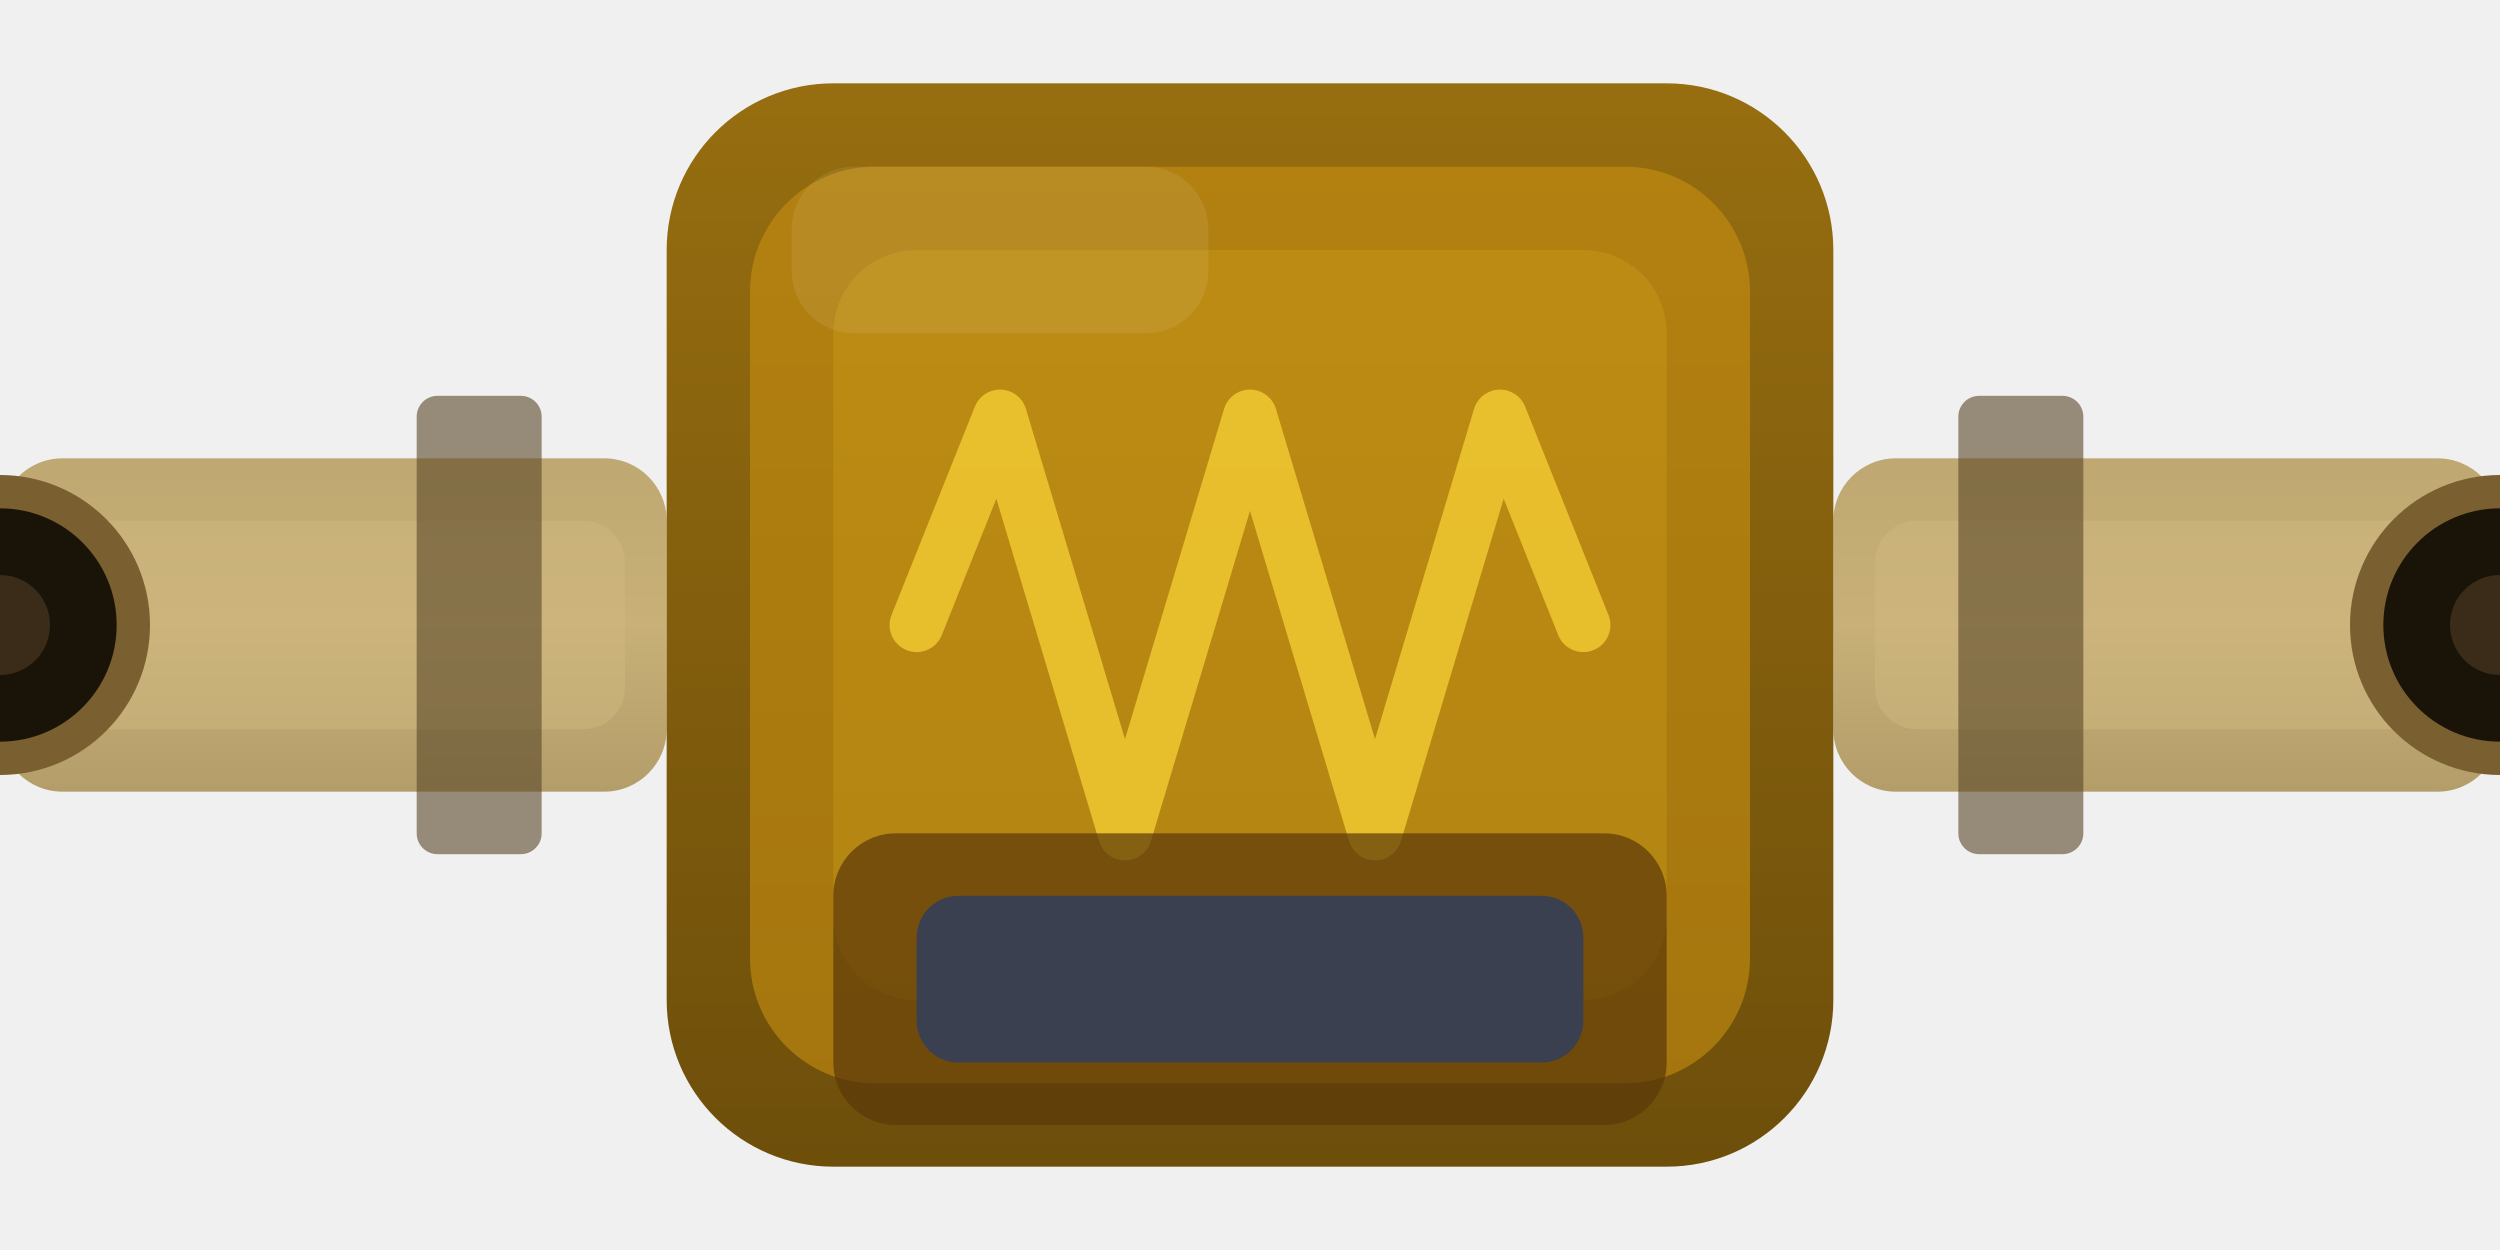
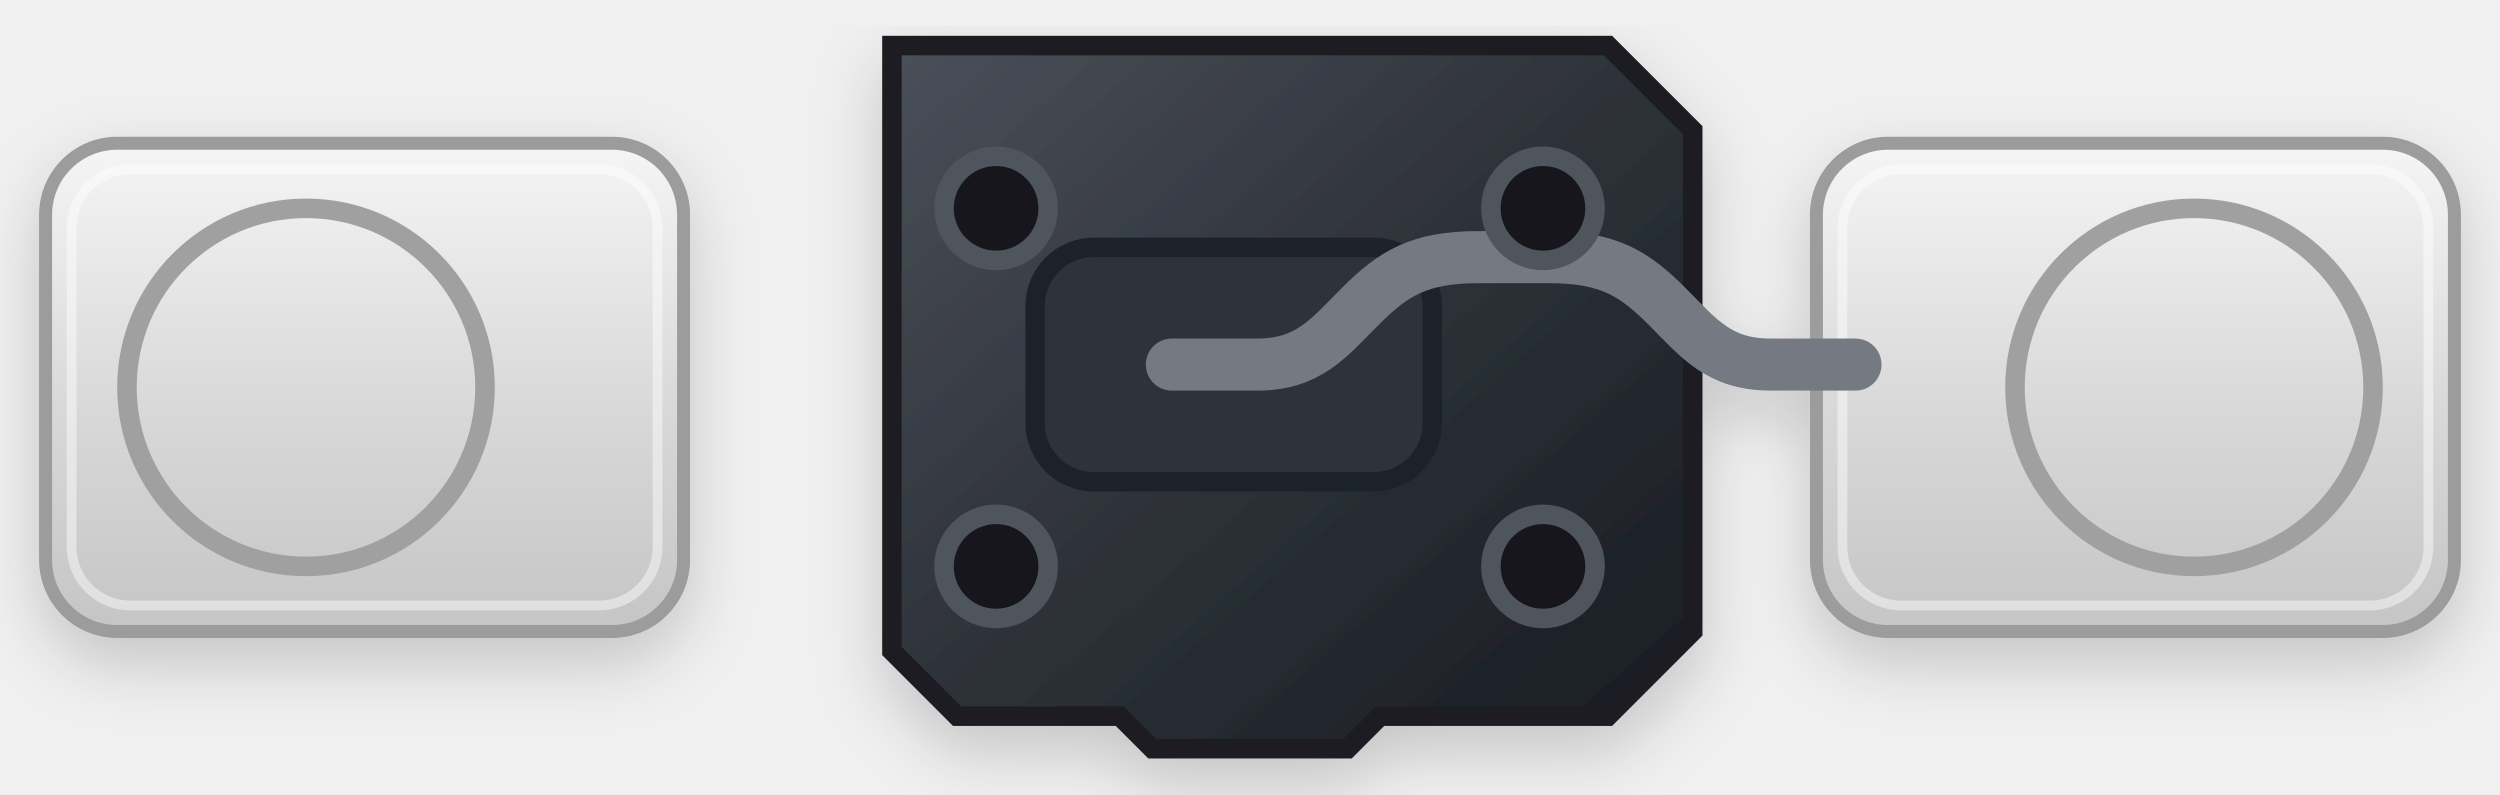
- <svg xmlns="http://www.w3.org/2000/svg" viewBox="-30 -15 60 30">
+ <svg xmlns="http://www.w3.org/2000/svg" width="768" height="244" viewBox="128 388 768 244" role="img" aria-label="midi_fuse">
  <defs>
-     <linearGradient id="blade" x1="0" y1="-15" x2="0" y2="15" gradientUnits="userSpaceOnUse">
-       <stop offset="0%" stop-color="#a89060" />
-       <stop offset="50%" stop-color="#c8b078" />
-       <stop offset="100%" stop-color="#7a6840" />
+     <linearGradient id="metal" x1="0" y1="0" x2="0" y2="1">
+       <stop offset="0%" stop-color="#f5f5f5" />
+       <stop offset="55%" stop-color="#d8d8d8" />
+       <stop offset="100%" stop-color="#c5c5c5" />
    </linearGradient>
-     <linearGradient id="midibody" x1="0" y1="-15" x2="0" y2="15" gradientUnits="userSpaceOnUse">
-       <stop offset="0%" stop-color="#9a7010" />
-       <stop offset="100%" stop-color="#6a4c0a" />
+     <linearGradient id="metalDark" x1="0" y1="0" x2="0" y2="1">
+       <stop offset="0%" stop-color="#efefef" />
+       <stop offset="100%" stop-color="#b7b7b7" />
    </linearGradient>
+     <linearGradient id="darkBody" x1="0" y1="0" x2="1" y2="1">
+       <stop offset="0%" stop-color="#4a5059" />
+       <stop offset="45%" stop-color="#2f343b" />
+       <stop offset="100%" stop-color="#171b21" />
+     </linearGradient>
+     <linearGradient id="darkBody2" x1="0" y1="0" x2="1" y2="1">
+       <stop offset="0%" stop-color="#59616c" />
+       <stop offset="100%" stop-color="#1d2229" />
+     </linearGradient>
+     <linearGradient id="creamBody" x1="0" y1="0" x2="1" y2="1">
+       <stop offset="0%" stop-color="#f0ece2" />
+       <stop offset="100%" stop-color="#d8d1c4" />
+     </linearGradient>
+     <linearGradient id="glass" x1="0" y1="0" x2="0" y2="1">
+       <stop offset="0%" stop-color="#cfd3d8" stop-opacity="0.75" />
+       <stop offset="100%" stop-color="#666b72" stop-opacity="0.55" />
+     </linearGradient>
+     <linearGradient id="redGrad" x1="0" y1="0" x2="1" y2="1">
+       <stop offset="0%" stop-color="#ff4b44" />
+       <stop offset="100%" stop-color="#be0f15" />
+     </linearGradient>
+     <linearGradient id="redGrad2" x1="0" y1="0" x2="0" y2="1">
+       <stop offset="0%" stop-color="#f33924" />
+       <stop offset="100%" stop-color="#b9110d" />
+     </linearGradient>
+     <linearGradient id="yellowGrad" x1="0" y1="0" x2="0" y2="1">
+       <stop offset="0%" stop-color="#ffd922" />
+       <stop offset="100%" stop-color="#f2bd00" />
+     </linearGradient>
+     <filter id="shadow" x="-20%" y="-20%" width="140%" height="140%">
+       <feDropShadow dx="0" dy="8" stdDeviation="10" flood-color="#000000" flood-opacity="0.18" />
+     </filter>
  </defs>
-   <rect x="-30" y="-4" width="16" height="8" rx="1.5" fill="url(#blade)" />
-   <rect x="-29" y="-2.5" width="14" height="5" rx="1" fill="#d0b880" opacity="0.5" />
-   <rect x="-20" y="-5.5" width="3" height="11" rx="0.5" fill="#5a4828" opacity="0.6" />
-   <circle cx="-30" cy="0" r="3.2" fill="#1a1408" stroke="#7a6030" stroke-width="0.8" />
-   <circle cx="-30" cy="0" r="1.2" fill="#3a2c18" />
-   <rect x="14" y="-4" width="16" height="8" rx="1.5" fill="url(#blade)" />
-   <rect x="15" y="-2.5" width="14" height="5" rx="1" fill="#d0b880" opacity="0.5" />
-   <rect x="17" y="-5.5" width="3" height="11" rx="0.5" fill="#5a4828" opacity="0.6" />
-   <circle cx="30" cy="0" r="3.2" fill="#1a1408" stroke="#7a6030" stroke-width="0.8" />
-   <circle cx="30" cy="0" r="1.2" fill="#3a2c18" />
-   <rect x="-14" y="-13" width="28" height="26" rx="4" fill="url(#midibody)" />
-   <rect x="-12" y="-11" width="24" height="22" rx="3" fill="#c89010" opacity="0.6" />
-   <rect x="-10" y="-9" width="20" height="18" rx="2" fill="#e8b820" opacity="0.2" />
-   <polyline points="-8,0 -6,-5 -3,5 0,-5 3,5 6,-5 8,0" fill="none" stroke="#f0c830" stroke-width="1.3" stroke-linejoin="round" stroke-linecap="round" opacity="0.85" />
-   <rect x="-11" y="-11" width="10" height="4" rx="1.5" fill="#ffffff" opacity="0.08" />
-   <rect x="-10" y="5" width="20" height="7" rx="1.5" fill="#5a3808" opacity="0.7" />
-   <rect x="-8" y="6.5" width="16" height="4" rx="1" fill="#3a4050" />
+   <g filter="url(#shadow)">
+     <rect x="142" y="432" width="196" height="150" rx="22" fill="url(#metal)" stroke="#9c9c9c" stroke-width="4" />
+     <circle cx="222" cy="507.0" r="55" fill="none" stroke="#a0a0a0" stroke-width="6" />
+     <rect x="150" y="440" width="180" height="134" rx="18" fill="none" stroke="#ffffff" stroke-opacity="0.45" stroke-width="3" />
+     <rect x="686" y="432" width="196" height="150" rx="22" fill="url(#metal)" stroke="#9c9c9c" stroke-width="4" />
+     <circle cx="802" cy="507.0" r="55" fill="none" stroke="#a0a0a0" stroke-width="6" />
+     <rect x="694" y="440" width="180" height="134" rx="18" fill="none" stroke="#ffffff" stroke-opacity="0.45" stroke-width="3" />
+     <path d="M402,402 h220 l26,26 v154 l-26,26 h-70 l-10,10 h-60 l-10,-10 h-50 l-20,-20 v-160z" fill="url(#darkBody)" stroke="#1a1e24" stroke-width="6" />
+     <rect x="446" y="464" width="122" height="72" rx="18" fill="#2e333a" stroke="#1f242b" stroke-width="6" />
+     <path d="M 488 500.0 h 26 c 16 0 22 -8 32 -18 c 10 -10 18 -15 36 -15 h 22 c 18 0 26 5 36 15 c 10 10 16 18 32 18 h 26" stroke="#747a82" stroke-width="16" fill="none" stroke-linecap="round" />
+     <circle cx="434" cy="452" r="16" fill="#13181d" stroke="#4f545c" stroke-width="6" />
+     <circle cx="602" cy="452" r="16" fill="#13181d" stroke="#4f545c" stroke-width="6" />
+     <circle cx="434" cy="562" r="16" fill="#13181d" stroke="#4f545c" stroke-width="6" />
+     <circle cx="602" cy="562" r="16" fill="#13181d" stroke="#4f545c" stroke-width="6" />
+   </g>
</svg>
